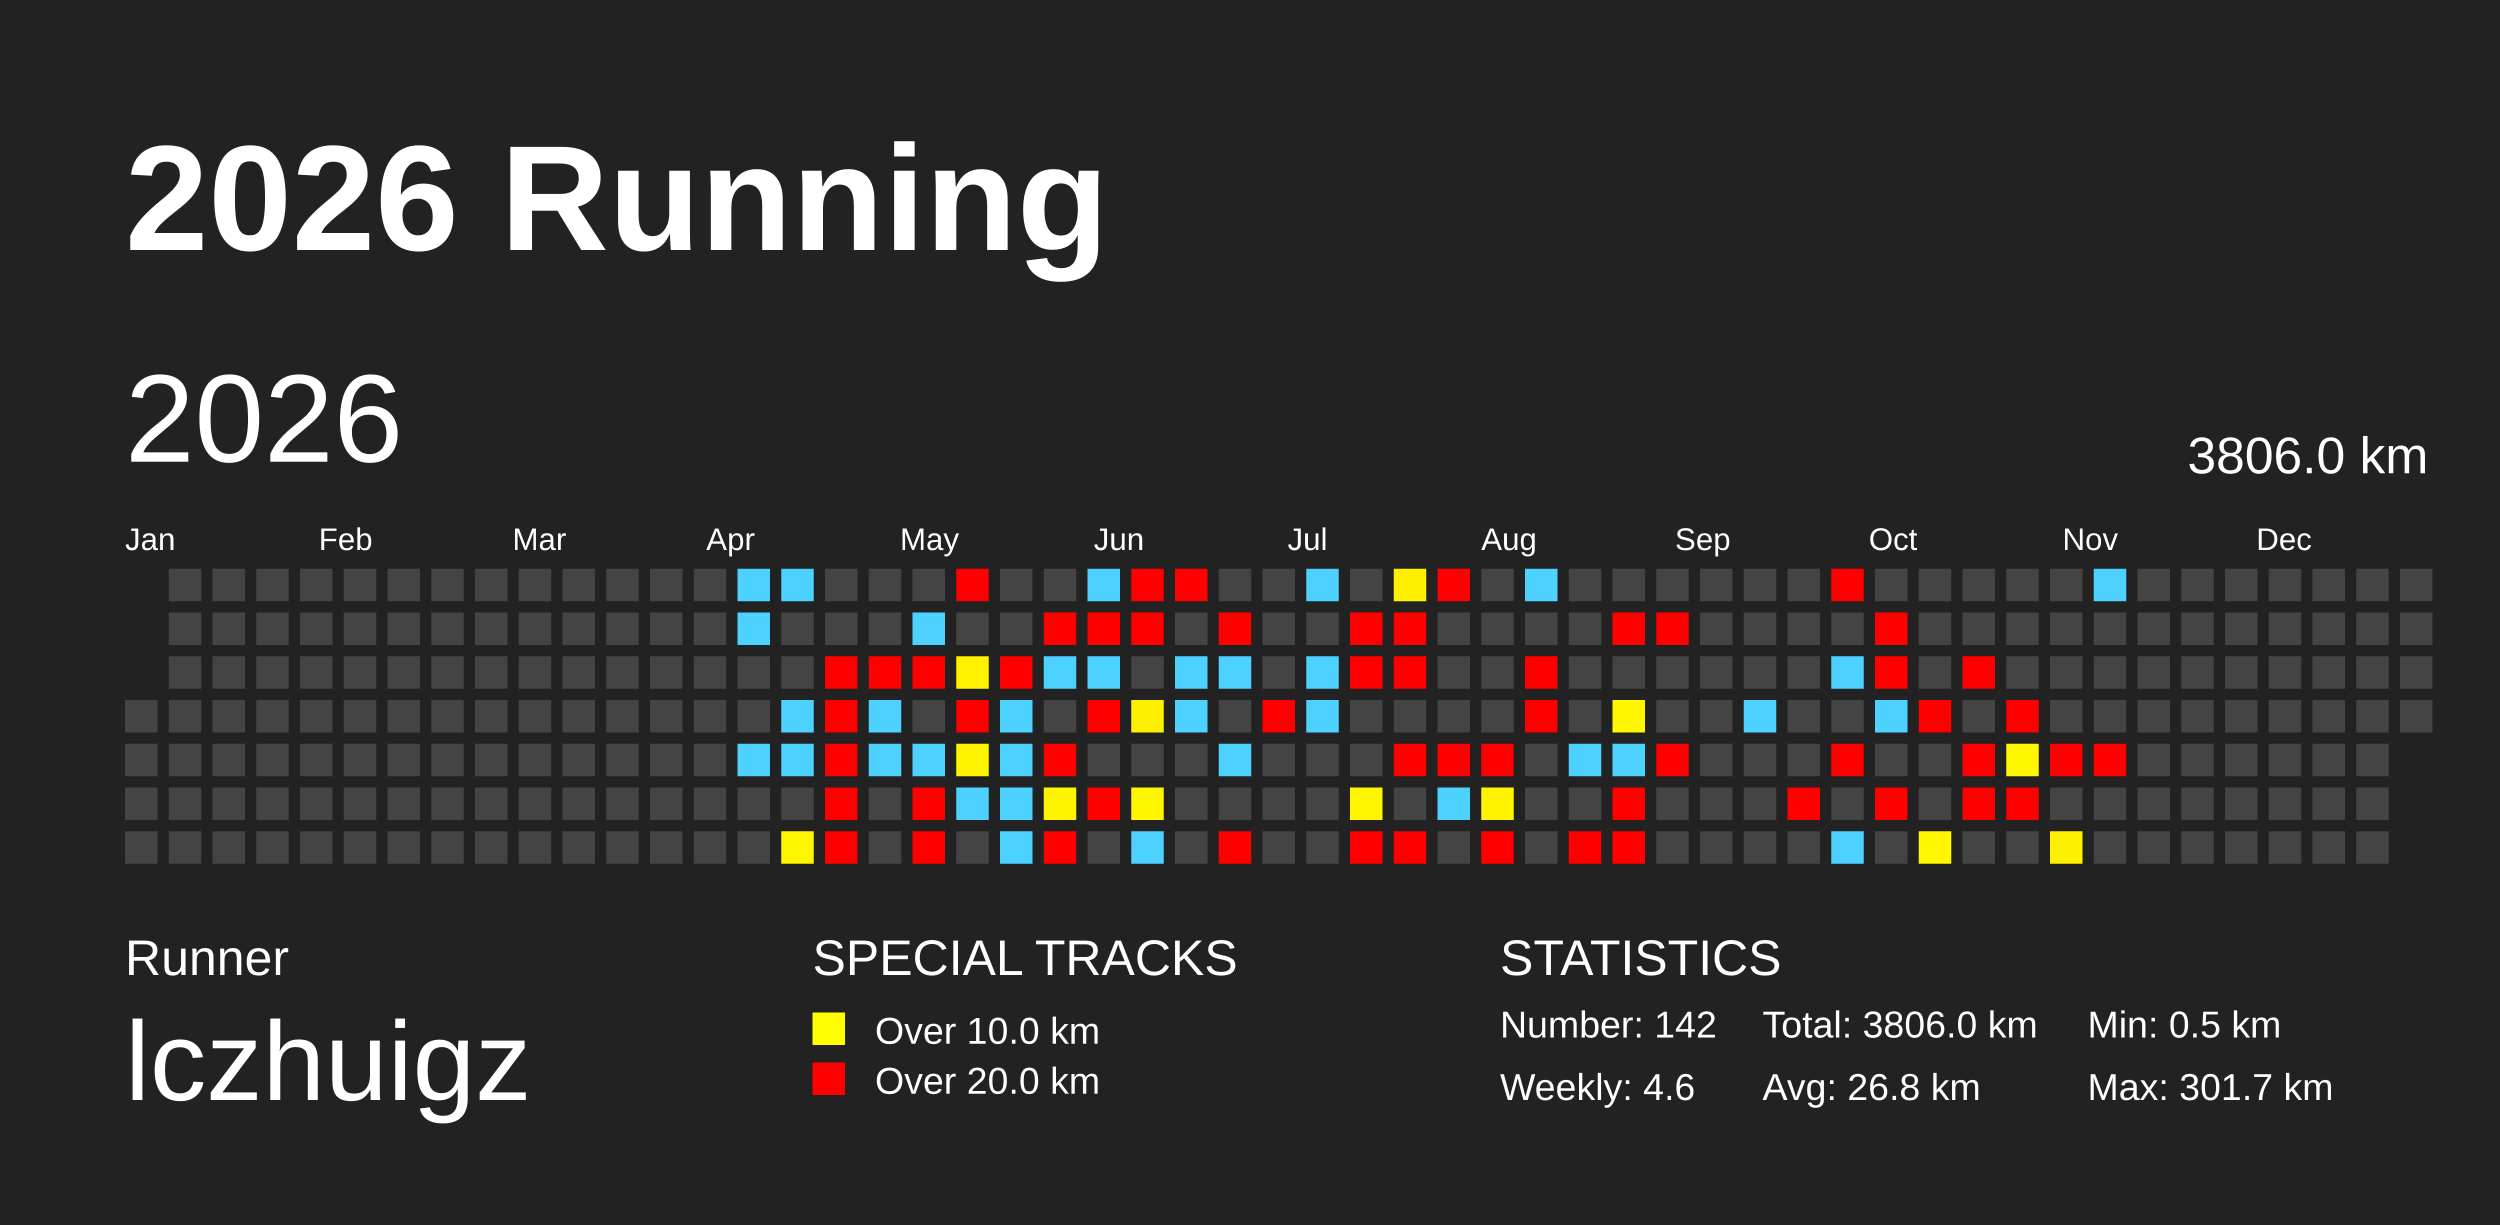
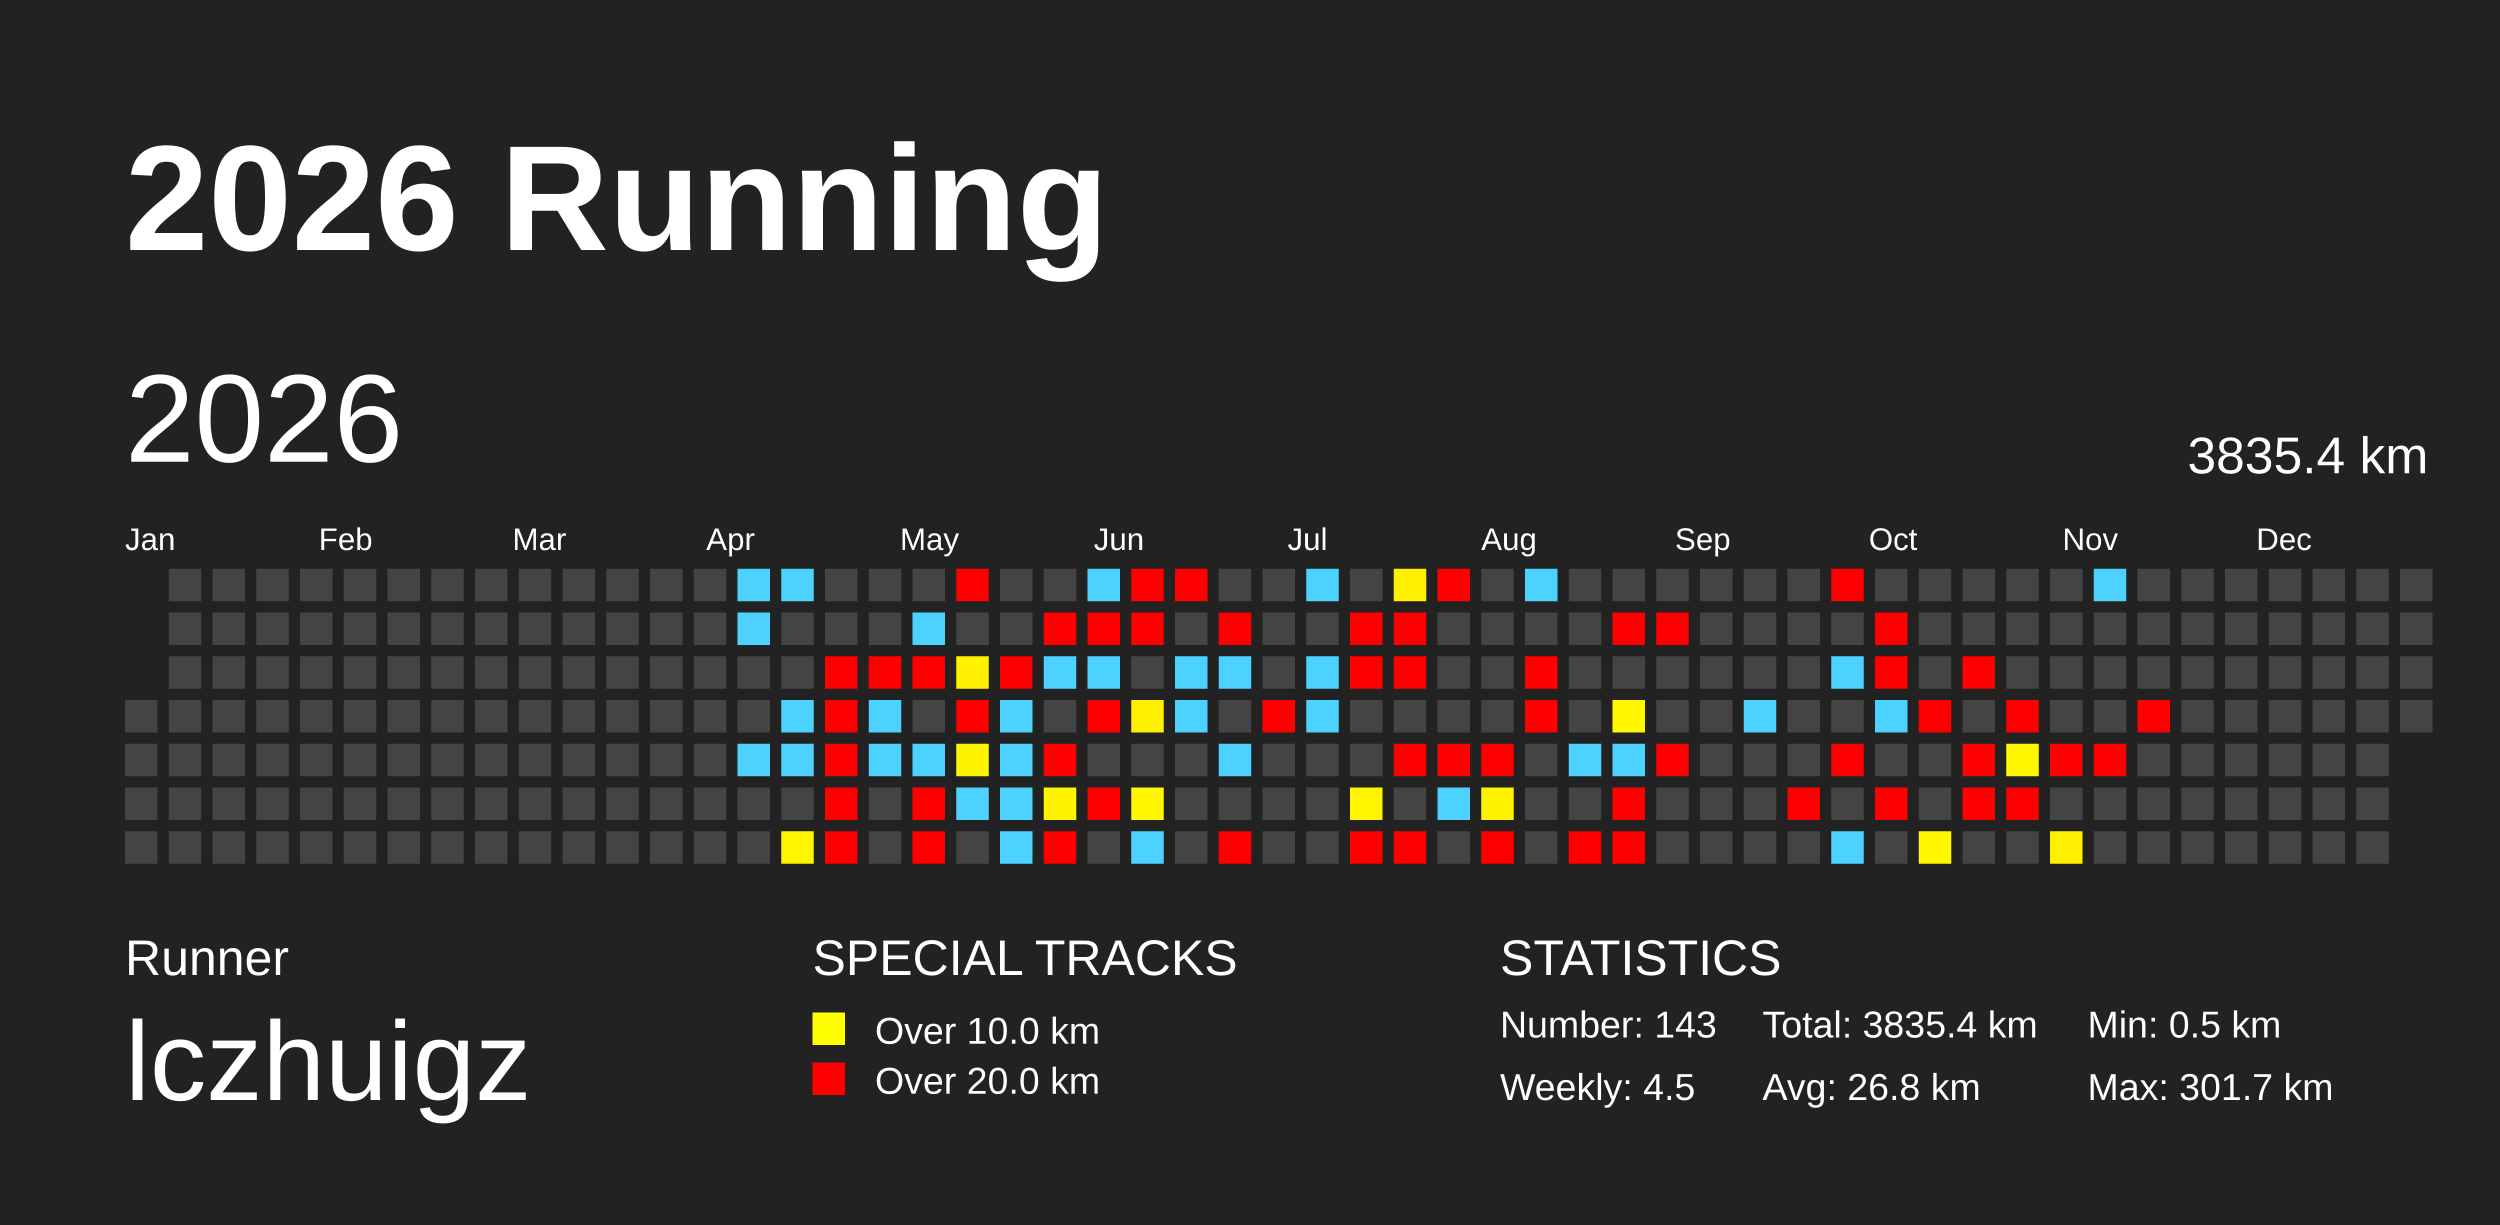
<svg xmlns="http://www.w3.org/2000/svg" baseProfile="full" height="98mm" version="1.1" viewBox="0,0,200,98" width="200mm">
  <defs>
    <pattern height="2" id="indoor-stripe" patternUnits="userSpaceOnUse" width="2">
      <line stroke="white" stroke-opacity="0.45" stroke-width="0.5" x1="0" x2="2" y1="2" y2="0" />
    </pattern>
  </defs>
  <rect fill="#222222" height="98" width="200" x="0" y="0" />
  <text fill="#FFFFFF" style="font-size:12px; font-family:Arial; font-weight:bold;" x="10" y="20">2026 Running</text>
  <text fill="#FFFFFF" style="font-size:4px; font-family:Arial" x="10" y="78">Runner</text>
  <text fill="#FFFFFF" style="font-size:9px; font-family:Arial" x="10" y="88">lczhuigz</text>
  <text fill="#FFFFFF" style="font-size:4px; font-family:Arial" x="65" y="78">SPECIAL TRACKS</text>
  <rect fill="yellow" height="2.6" width="2.6" x="65" y="81" />
  <text fill="#FFFFFF" style="font-size:3px; font-family:Arial" x="70" y="83.5">Over 10.0 km</text>
  <rect fill="red" height="2.6" width="2.6" x="65" y="85" />
  <text fill="#FFFFFF" style="font-size:3px; font-family:Arial" x="70" y="87.5">Over 20.0 km</text>
  <text fill="#FFFFFF" style="font-size:4px; font-family:Arial" x="120" y="78">STATISTICS</text>
-   <text fill="#FFFFFF" style="font-size:3px; font-family:Arial" x="120" y="83">Number: 142</text>
-   <text fill="#FFFFFF" style="font-size:3px; font-family:Arial" x="120" y="88">Weekly: 4.6</text>
-   <text fill="#FFFFFF" style="font-size:3px; font-family:Arial" x="141" y="83">Total: 3806.0 km</text>
+   <text fill="#FFFFFF" style="font-size:3px; font-family:Arial" x="120" y="83">Number: 143</text>
+   <text fill="#FFFFFF" style="font-size:3px; font-family:Arial" x="120" y="88">Weekly: 4.5</text>
+   <text fill="#FFFFFF" style="font-size:3px; font-family:Arial" x="141" y="83">Total: 3835.4 km</text>
  <text fill="#FFFFFF" style="font-size:3px; font-family:Arial" x="141" y="88">Avg: 26.8 km</text>
  <text fill="#FFFFFF" style="font-size:3px; font-family:Arial" x="167" y="83">Min: 0.5 km</text>
  <text fill="#FFFFFF" style="font-size:3px; font-family:Arial" x="167" y="88">Max: 301.7 km</text>
  <text dominant-baseline="hanging" fill="#FFFFFF" style="font-size:10.0px; font-family:Arial;" x="10" y="30">2026</text>
-   <text dominant-baseline="hanging" fill="#FFFFFF" style="font-size:4.125px; font-family:Arial;" x="175" y="35">3806.0 km</text>
+   <text dominant-baseline="hanging" fill="#FFFFFF" style="font-size:4.125px; font-family:Arial;" x="175" y="35">3835.4 km</text>
  <text fill="#FFFFFF" style="font-size:2.5px; font-family:Arial" x="10.0" y="44">Jan</text>
  <text fill="#FFFFFF" style="font-size:2.5px; font-family:Arial" x="25.5" y="44">Feb</text>
  <text fill="#FFFFFF" style="font-size:2.5px; font-family:Arial" x="41.0" y="44">Mar</text>
  <text fill="#FFFFFF" style="font-size:2.5px; font-family:Arial" x="56.5" y="44">Apr</text>
  <text fill="#FFFFFF" style="font-size:2.5px; font-family:Arial" x="72.0" y="44">May</text>
  <text fill="#FFFFFF" style="font-size:2.5px; font-family:Arial" x="87.5" y="44">Jun</text>
  <text fill="#FFFFFF" style="font-size:2.5px; font-family:Arial" x="103.0" y="44">Jul</text>
  <text fill="#FFFFFF" style="font-size:2.5px; font-family:Arial" x="118.5" y="44">Aug</text>
  <text fill="#FFFFFF" style="font-size:2.5px; font-family:Arial" x="134.0" y="44">Sep</text>
  <text fill="#FFFFFF" style="font-size:2.5px; font-family:Arial" x="149.5" y="44">Oct</text>
  <text fill="#FFFFFF" style="font-size:2.5px; font-family:Arial" x="165.0" y="44">Nov</text>
  <text fill="#FFFFFF" style="font-size:2.5px; font-family:Arial" x="180.5" y="44">Dec</text>
  <rect fill="#444444" height="2.6" width="2.6" x="10.0" y="56.0" />
  <rect fill="#444444" height="2.6" width="2.6" x="10.0" y="59.5" />
  <rect fill="#444444" height="2.6" width="2.6" x="10.0" y="63.0" />
  <rect fill="#444444" height="2.6" width="2.6" x="10.0" y="66.5" />
  <rect fill="#444444" height="2.6" width="2.6" x="13.5" y="45.5" />
  <rect fill="#444444" height="2.6" width="2.6" x="13.5" y="49.0" />
  <rect fill="#444444" height="2.6" width="2.6" x="13.5" y="52.5" />
  <rect fill="#444444" height="2.6" width="2.6" x="13.5" y="56.0" />
  <rect fill="#444444" height="2.6" width="2.6" x="13.5" y="59.5" />
  <rect fill="#444444" height="2.6" width="2.6" x="13.5" y="63.0" />
  <rect fill="#444444" height="2.6" width="2.6" x="13.5" y="66.5" />
  <rect fill="#444444" height="2.6" width="2.6" x="17.0" y="45.5" />
  <rect fill="#444444" height="2.6" width="2.6" x="17.0" y="49.0" />
  <rect fill="#444444" height="2.6" width="2.6" x="17.0" y="52.5" />
  <rect fill="#444444" height="2.6" width="2.6" x="17.0" y="56.0" />
  <rect fill="#444444" height="2.6" width="2.6" x="17.0" y="59.5" />
  <rect fill="#444444" height="2.6" width="2.6" x="17.0" y="63.0" />
  <rect fill="#444444" height="2.6" width="2.6" x="17.0" y="66.5" />
  <rect fill="#444444" height="2.6" width="2.6" x="20.5" y="45.5" />
  <rect fill="#444444" height="2.6" width="2.6" x="20.5" y="49.0" />
  <rect fill="#444444" height="2.6" width="2.6" x="20.5" y="52.5" />
  <rect fill="#444444" height="2.6" width="2.6" x="20.5" y="56.0" />
  <rect fill="#444444" height="2.6" width="2.6" x="20.5" y="59.5" />
  <rect fill="#444444" height="2.6" width="2.6" x="20.5" y="63.0" />
  <rect fill="#444444" height="2.6" width="2.6" x="20.5" y="66.5" />
  <rect fill="#444444" height="2.6" width="2.6" x="24.0" y="45.5" />
  <rect fill="#444444" height="2.6" width="2.6" x="24.0" y="49.0" />
  <rect fill="#444444" height="2.6" width="2.6" x="24.0" y="52.5" />
  <rect fill="#444444" height="2.6" width="2.6" x="24.0" y="56.0" />
  <rect fill="#444444" height="2.6" width="2.6" x="24.0" y="59.5" />
  <rect fill="#444444" height="2.6" width="2.6" x="24.0" y="63.0" />
  <rect fill="#444444" height="2.6" width="2.6" x="24.0" y="66.5" />
  <rect fill="#444444" height="2.6" width="2.6" x="27.5" y="45.5" />
  <rect fill="#444444" height="2.6" width="2.6" x="27.5" y="49.0" />
  <rect fill="#444444" height="2.6" width="2.6" x="27.5" y="52.5" />
  <rect fill="#444444" height="2.6" width="2.6" x="27.5" y="56.0" />
  <rect fill="#444444" height="2.6" width="2.6" x="27.5" y="59.5" />
  <rect fill="#444444" height="2.6" width="2.6" x="27.5" y="63.0" />
  <rect fill="#444444" height="2.6" width="2.6" x="27.5" y="66.5" />
  <rect fill="#444444" height="2.6" width="2.6" x="31.0" y="45.5" />
  <rect fill="#444444" height="2.6" width="2.6" x="31.0" y="49.0" />
  <rect fill="#444444" height="2.6" width="2.6" x="31.0" y="52.5" />
  <rect fill="#444444" height="2.6" width="2.6" x="31.0" y="56.0" />
  <rect fill="#444444" height="2.6" width="2.6" x="31.0" y="59.5" />
  <rect fill="#444444" height="2.6" width="2.6" x="31.0" y="63.0" />
  <rect fill="#444444" height="2.6" width="2.6" x="31.0" y="66.5" />
  <rect fill="#444444" height="2.6" width="2.6" x="34.5" y="45.5" />
  <rect fill="#444444" height="2.6" width="2.6" x="34.5" y="49.0" />
  <rect fill="#444444" height="2.6" width="2.6" x="34.5" y="52.5" />
  <rect fill="#444444" height="2.6" width="2.6" x="34.5" y="56.0" />
  <rect fill="#444444" height="2.6" width="2.6" x="34.5" y="59.5" />
  <rect fill="#444444" height="2.6" width="2.6" x="34.5" y="63.0" />
  <rect fill="#444444" height="2.6" width="2.6" x="34.5" y="66.5" />
  <rect fill="#444444" height="2.6" width="2.6" x="38.0" y="45.5" />
  <rect fill="#444444" height="2.6" width="2.6" x="38.0" y="49.0" />
  <rect fill="#444444" height="2.6" width="2.6" x="38.0" y="52.5" />
  <rect fill="#444444" height="2.6" width="2.6" x="38.0" y="56.0" />
  <rect fill="#444444" height="2.6" width="2.6" x="38.0" y="59.5" />
  <rect fill="#444444" height="2.6" width="2.6" x="38.0" y="63.0" />
  <rect fill="#444444" height="2.6" width="2.6" x="38.0" y="66.5" />
  <rect fill="#444444" height="2.6" width="2.6" x="41.5" y="45.5" />
  <rect fill="#444444" height="2.6" width="2.6" x="41.5" y="49.0" />
  <rect fill="#444444" height="2.6" width="2.6" x="41.5" y="52.5" />
  <rect fill="#444444" height="2.6" width="2.6" x="41.5" y="56.0" />
  <rect fill="#444444" height="2.6" width="2.6" x="41.5" y="59.5" />
  <rect fill="#444444" height="2.6" width="2.6" x="41.5" y="63.0" />
  <rect fill="#444444" height="2.6" width="2.6" x="41.5" y="66.5" />
  <rect fill="#444444" height="2.6" width="2.6" x="45.0" y="45.5" />
  <rect fill="#444444" height="2.6" width="2.6" x="45.0" y="49.0" />
  <rect fill="#444444" height="2.6" width="2.6" x="45.0" y="52.5" />
  <rect fill="#444444" height="2.6" width="2.6" x="45.0" y="56.0" />
  <rect fill="#444444" height="2.6" width="2.6" x="45.0" y="59.5" />
  <rect fill="#444444" height="2.6" width="2.6" x="45.0" y="63.0" />
  <rect fill="#444444" height="2.6" width="2.6" x="45.0" y="66.5" />
  <rect fill="#444444" height="2.6" width="2.6" x="48.5" y="45.5" />
  <rect fill="#444444" height="2.6" width="2.6" x="48.5" y="49.0" />
  <rect fill="#444444" height="2.6" width="2.6" x="48.5" y="52.5" />
  <rect fill="#444444" height="2.6" width="2.6" x="48.5" y="56.0" />
  <rect fill="#444444" height="2.6" width="2.6" x="48.5" y="59.5" />
  <rect fill="#444444" height="2.6" width="2.6" x="48.5" y="63.0" />
  <rect fill="#444444" height="2.6" width="2.6" x="48.5" y="66.5" />
  <rect fill="#444444" height="2.6" width="2.6" x="52.0" y="45.5" />
  <rect fill="#444444" height="2.6" width="2.6" x="52.0" y="49.0" />
  <rect fill="#444444" height="2.6" width="2.6" x="52.0" y="52.5" />
  <rect fill="#444444" height="2.6" width="2.6" x="52.0" y="56.0" />
  <rect fill="#444444" height="2.6" width="2.6" x="52.0" y="59.5" />
  <rect fill="#444444" height="2.6" width="2.6" x="52.0" y="63.0" />
  <rect fill="#444444" height="2.6" width="2.6" x="52.0" y="66.5" />
  <rect fill="#444444" height="2.6" width="2.6" x="55.5" y="45.5" />
  <rect fill="#444444" height="2.6" width="2.6" x="55.5" y="49.0" />
  <rect fill="#444444" height="2.6" width="2.6" x="55.5" y="52.5" />
  <rect fill="#444444" height="2.6" width="2.6" x="55.5" y="56.0" />
  <rect fill="#444444" height="2.6" width="2.6" x="55.5" y="59.5" />
  <rect fill="#444444" height="2.6" width="2.6" x="55.5" y="63.0" />
  <rect fill="#444444" height="2.6" width="2.6" x="55.5" y="66.5" />
  <rect fill="#4dd2ff" height="2.6" width="2.6" x="59.0" y="45.5" />
  <rect fill="#4dd2ff" height="2.6" width="2.6" x="59.0" y="49.0" />
  <rect fill="#444444" height="2.6" width="2.6" x="59.0" y="52.5" />
  <rect fill="#444444" height="2.6" width="2.6" x="59.0" y="56.0" />
  <rect fill="#4dd2ff" height="2.6" width="2.6" x="59.0" y="59.5" />
  <rect fill="#444444" height="2.6" width="2.6" x="59.0" y="63.0" />
  <rect fill="#444444" height="2.6" width="2.6" x="59.0" y="66.5" />
  <rect fill="#4dd2ff" height="2.6" width="2.6" x="62.5" y="45.5" />
  <rect fill="#444444" height="2.6" width="2.6" x="62.5" y="49.0" />
  <rect fill="#444444" height="2.6" width="2.6" x="62.5" y="52.5" />
  <rect fill="#4dd2ff" height="2.6" width="2.6" x="62.5" y="56.0" />
  <rect fill="#4dd2ff" height="2.6" width="2.6" x="62.5" y="59.5" />
  <rect fill="#444444" height="2.6" width="2.6" x="62.5" y="63.0" />
  <rect fill="#fff500" height="2.6" width="2.6" x="62.5" y="66.5" />
  <rect fill="#444444" height="2.6" width="2.6" x="66.0" y="45.5" />
  <rect fill="#444444" height="2.6" width="2.6" x="66.0" y="49.0" />
  <rect fill="red" height="2.6" width="2.6" x="66.0" y="52.5" />
  <rect fill="red" height="2.6" width="2.6" x="66.0" y="56.0" />
  <rect fill="red" height="2.6" width="2.6" x="66.0" y="59.5" />
  <rect fill="red" height="2.6" width="2.6" x="66.0" y="63.0" />
  <rect fill="red" height="2.6" width="2.6" x="66.0" y="66.5" />
  <rect fill="#444444" height="2.6" width="2.6" x="69.5" y="45.5" />
  <rect fill="#444444" height="2.6" width="2.6" x="69.5" y="49.0" />
  <rect fill="red" height="2.6" width="2.6" x="69.5" y="52.5" />
  <rect fill="#4dd2ff" height="2.6" width="2.6" x="69.5" y="56.0" />
  <rect fill="#4dd2ff" height="2.6" width="2.6" x="69.5" y="59.5" />
  <rect fill="#444444" height="2.6" width="2.6" x="69.5" y="63.0" />
  <rect fill="#444444" height="2.6" width="2.6" x="69.5" y="66.5" />
  <rect fill="#444444" height="2.6" width="2.6" x="73.0" y="45.5" />
  <rect fill="#4dd2ff" height="2.6" width="2.6" x="73.0" y="49.0" />
  <rect fill="red" height="2.6" width="2.6" x="73.0" y="52.5" />
  <rect fill="#444444" height="2.6" width="2.6" x="73.0" y="56.0" />
  <rect fill="#4dd2ff" height="2.6" width="2.6" x="73.0" y="59.5" />
  <rect fill="red" height="2.6" width="2.6" x="73.0" y="63.0" />
  <rect fill="red" height="2.6" width="2.6" x="73.0" y="66.5" />
  <rect fill="red" height="2.6" width="2.6" x="76.5" y="45.5" />
  <rect fill="#444444" height="2.6" width="2.6" x="76.5" y="49.0" />
  <rect fill="#fff100" height="2.6" width="2.6" x="76.5" y="52.5" />
  <rect fill="red" height="2.6" width="2.6" x="76.5" y="56.0" />
  <rect fill="#fff400" height="2.6" width="2.6" x="76.5" y="59.5" />
  <rect fill="#4dd2ff" height="2.6" width="2.6" x="76.5" y="63.0" />
  <rect fill="#444444" height="2.6" width="2.6" x="76.5" y="66.5" />
  <rect fill="#444444" height="2.6" width="2.6" x="80.0" y="45.5" />
  <rect fill="#444444" height="2.6" width="2.6" x="80.0" y="49.0" />
  <rect fill="red" height="2.6" width="2.6" x="80.0" y="52.5" />
  <rect fill="#4dd2ff" height="2.6" width="2.6" x="80.0" y="56.0" />
  <rect fill="#4dd2ff" height="2.6" width="2.6" x="80.0" y="59.5" />
  <rect fill="#4dd2ff" height="2.6" width="2.6" x="80.0" y="63.0" />
  <rect fill="#4dd2ff" height="2.6" width="2.6" x="80.0" y="66.5" />
  <rect fill="#444444" height="2.6" width="2.6" x="83.5" y="45.5" />
  <rect fill="red" height="2.6" width="2.6" x="83.5" y="49.0" />
  <rect fill="#4dd2ff" height="2.6" width="2.6" x="83.5" y="52.5" />
  <rect fill="#444444" height="2.6" width="2.6" x="83.5" y="56.0" />
  <rect fill="red" height="2.6" width="2.6" x="83.5" y="59.5" />
  <rect fill="#fff400" height="2.6" width="2.6" x="83.5" y="63.0" />
  <rect fill="red" height="2.6" width="2.6" x="83.5" y="66.5" />
  <rect fill="#4dd2ff" height="2.6" width="2.6" x="87.0" y="45.5" />
  <rect fill="red" height="2.6" width="2.6" x="87.0" y="49.0" />
  <rect fill="#4dd2ff" height="2.6" width="2.6" x="87.0" y="52.5" />
  <rect fill="red" height="2.6" width="2.6" x="87.0" y="56.0" />
  <rect fill="#444444" height="2.6" width="2.6" x="87.0" y="59.5" />
  <rect fill="red" height="2.6" width="2.6" x="87.0" y="63.0" />
  <rect fill="#444444" height="2.6" width="2.6" x="87.0" y="66.5" />
  <rect fill="red" height="2.6" width="2.6" x="90.5" y="45.5" />
  <rect fill="red" height="2.6" width="2.6" x="90.5" y="49.0" />
  <rect fill="#444444" height="2.6" width="2.6" x="90.5" y="52.5" />
  <rect fill="#fff000" height="2.6" width="2.6" x="90.5" y="56.0" />
  <rect fill="#444444" height="2.6" width="2.6" x="90.5" y="59.5" />
  <rect fill="#fff600" height="2.6" width="2.6" x="90.5" y="63.0" />
  <rect fill="#4dd2ff" height="2.6" width="2.6" x="90.5" y="66.5" />
  <rect fill="red" height="2.6" width="2.6" x="94.0" y="45.5" />
  <rect fill="#444444" height="2.6" width="2.6" x="94.0" y="49.0" />
  <rect fill="#4dd2ff" height="2.6" width="2.6" x="94.0" y="52.5" />
  <rect fill="#4dd2ff" height="2.6" width="2.6" x="94.0" y="56.0" />
  <rect fill="#444444" height="2.6" width="2.6" x="94.0" y="59.5" />
  <rect fill="#444444" height="2.6" width="2.6" x="94.0" y="63.0" />
  <rect fill="#444444" height="2.6" width="2.6" x="94.0" y="66.5" />
  <rect fill="#444444" height="2.6" width="2.6" x="97.5" y="45.5" />
  <rect fill="red" height="2.6" width="2.6" x="97.5" y="49.0" />
  <rect fill="#4dd2ff" height="2.6" width="2.6" x="97.5" y="52.5" />
  <rect fill="#444444" height="2.6" width="2.6" x="97.5" y="56.0" />
  <rect fill="#4dd2ff" height="2.6" width="2.6" x="97.5" y="59.5" />
  <rect fill="#444444" height="2.6" width="2.6" x="97.5" y="63.0" />
  <rect fill="red" height="2.6" width="2.6" x="97.5" y="66.5" />
  <rect fill="#444444" height="2.6" width="2.6" x="101.0" y="45.5" />
  <rect fill="#444444" height="2.6" width="2.6" x="101.0" y="49.0" />
  <rect fill="#444444" height="2.6" width="2.6" x="101.0" y="52.5" />
  <rect fill="red" height="2.6" width="2.6" x="101.0" y="56.0" />
  <rect fill="#444444" height="2.6" width="2.6" x="101.0" y="59.5" />
  <rect fill="#444444" height="2.6" width="2.6" x="101.0" y="63.0" />
  <rect fill="#444444" height="2.6" width="2.6" x="101.0" y="66.5" />
  <rect fill="#4dd2ff" height="2.6" width="2.6" x="104.5" y="45.5" />
  <rect fill="#444444" height="2.6" width="2.6" x="104.5" y="49.0" />
  <rect fill="#4dd2ff" height="2.6" width="2.6" x="104.5" y="52.5" />
  <rect fill="#4dd2ff" height="2.6" width="2.6" x="104.5" y="56.0" />
  <rect fill="#444444" height="2.6" width="2.6" x="104.5" y="59.5" />
  <rect fill="#444444" height="2.6" width="2.6" x="104.5" y="63.0" />
  <rect fill="#444444" height="2.6" width="2.6" x="104.5" y="66.5" />
  <rect fill="#444444" height="2.6" width="2.6" x="108.0" y="45.5" />
  <rect fill="red" height="2.6" width="2.6" x="108.0" y="49.0" />
  <rect fill="red" height="2.6" width="2.6" x="108.0" y="52.5" />
  <rect fill="#444444" height="2.6" width="2.6" x="108.0" y="56.0" />
  <rect fill="#444444" height="2.6" width="2.6" x="108.0" y="59.5" />
  <rect fill="#fff500" height="2.6" width="2.6" x="108.0" y="63.0" />
  <rect fill="red" height="2.6" width="2.6" x="108.0" y="66.5" />
  <rect fill="#ffef00" height="2.6" width="2.6" x="111.5" y="45.5" />
  <rect fill="red" height="2.6" width="2.6" x="111.5" y="49.0" />
  <rect fill="red" height="2.6" width="2.6" x="111.5" y="52.5" />
  <rect fill="#444444" height="2.6" width="2.6" x="111.5" y="56.0" />
  <rect fill="red" height="2.6" width="2.6" x="111.5" y="59.5" />
  <rect fill="#444444" height="2.6" width="2.6" x="111.5" y="63.0" />
  <rect fill="red" height="2.6" width="2.6" x="111.5" y="66.5" />
  <rect fill="red" height="2.6" width="2.6" x="115.0" y="45.5" />
  <rect fill="#444444" height="2.6" width="2.6" x="115.0" y="49.0" />
  <rect fill="#444444" height="2.6" width="2.6" x="115.0" y="52.5" />
  <rect fill="#444444" height="2.6" width="2.6" x="115.0" y="56.0" />
  <rect fill="red" height="2.6" width="2.6" x="115.0" y="59.5" />
  <rect fill="#4dd2ff" height="2.6" width="2.6" x="115.0" y="63.0" />
  <rect fill="#444444" height="2.6" width="2.6" x="115.0" y="66.5" />
  <rect fill="#444444" height="2.6" width="2.6" x="118.5" y="45.5" />
  <rect fill="#444444" height="2.6" width="2.6" x="118.5" y="49.0" />
  <rect fill="#444444" height="2.6" width="2.6" x="118.5" y="52.5" />
  <rect fill="#444444" height="2.6" width="2.6" x="118.5" y="56.0" />
  <rect fill="red" height="2.6" width="2.6" x="118.5" y="59.5" />
  <rect fill="#fff300" height="2.6" width="2.6" x="118.5" y="63.0" />
  <rect fill="red" height="2.6" width="2.6" x="118.5" y="66.5" />
  <rect fill="#4dd2ff" height="2.6" width="2.6" x="122.0" y="45.5" />
  <rect fill="#444444" height="2.6" width="2.6" x="122.0" y="49.0" />
  <rect fill="red" height="2.6" width="2.6" x="122.0" y="52.5" />
  <rect fill="red" height="2.6" width="2.6" x="122.0" y="56.0" />
  <rect fill="#444444" height="2.6" width="2.6" x="122.0" y="59.5" />
  <rect fill="#444444" height="2.6" width="2.6" x="122.0" y="63.0" />
  <rect fill="#444444" height="2.6" width="2.6" x="122.0" y="66.5" />
  <rect fill="#444444" height="2.6" width="2.6" x="125.5" y="45.5" />
  <rect fill="#444444" height="2.6" width="2.6" x="125.5" y="49.0" />
  <rect fill="#444444" height="2.6" width="2.6" x="125.5" y="52.5" />
  <rect fill="#444444" height="2.6" width="2.6" x="125.5" y="56.0" />
  <rect fill="#4dd2ff" height="2.6" width="2.6" x="125.5" y="59.5" />
  <rect fill="#444444" height="2.6" width="2.6" x="125.5" y="63.0" />
  <rect fill="red" height="2.6" width="2.6" x="125.5" y="66.5" />
  <rect fill="#444444" height="2.6" width="2.6" x="129.0" y="45.5" />
  <rect fill="red" height="2.6" width="2.6" x="129.0" y="49.0" />
  <rect fill="#444444" height="2.6" width="2.6" x="129.0" y="52.5" />
  <rect fill="#fff600" height="2.6" width="2.6" x="129.0" y="56.0" />
  <rect fill="#4dd2ff" height="2.6" width="2.6" x="129.0" y="59.5" />
  <rect fill="red" height="2.6" width="2.6" x="129.0" y="63.0" />
  <rect fill="red" height="2.6" width="2.6" x="129.0" y="66.5" />
  <rect fill="#444444" height="2.6" width="2.6" x="132.5" y="45.5" />
  <rect fill="red" height="2.6" width="2.6" x="132.5" y="49.0" />
  <rect fill="#444444" height="2.6" width="2.6" x="132.5" y="52.5" />
  <rect fill="#444444" height="2.6" width="2.6" x="132.5" y="56.0" />
  <rect fill="red" height="2.6" width="2.6" x="132.5" y="59.5" />
  <rect fill="#444444" height="2.6" width="2.6" x="132.5" y="63.0" />
  <rect fill="#444444" height="2.6" width="2.6" x="132.5" y="66.5" />
  <rect fill="#444444" height="2.6" width="2.6" x="136.0" y="45.5" />
  <rect fill="#444444" height="2.6" width="2.6" x="136.0" y="49.0" />
  <rect fill="#444444" height="2.6" width="2.6" x="136.0" y="52.5" />
  <rect fill="#444444" height="2.6" width="2.6" x="136.0" y="56.0" />
  <rect fill="#444444" height="2.6" width="2.6" x="136.0" y="59.5" />
  <rect fill="#444444" height="2.6" width="2.6" x="136.0" y="63.0" />
  <rect fill="#444444" height="2.6" width="2.6" x="136.0" y="66.5" />
  <rect fill="#444444" height="2.6" width="2.6" x="139.5" y="45.5" />
  <rect fill="#444444" height="2.6" width="2.6" x="139.5" y="49.0" />
  <rect fill="#444444" height="2.6" width="2.6" x="139.5" y="52.5" />
  <rect fill="#4dd2ff" height="2.6" width="2.6" x="139.5" y="56.0" />
  <rect fill="#444444" height="2.6" width="2.6" x="139.5" y="59.5" />
  <rect fill="#444444" height="2.6" width="2.6" x="139.5" y="63.0" />
  <rect fill="#444444" height="2.6" width="2.6" x="139.5" y="66.5" />
  <rect fill="#444444" height="2.6" width="2.6" x="143.0" y="45.5" />
  <rect fill="#444444" height="2.6" width="2.6" x="143.0" y="49.0" />
  <rect fill="#444444" height="2.6" width="2.6" x="143.0" y="52.5" />
  <rect fill="#444444" height="2.6" width="2.6" x="143.0" y="56.0" />
  <rect fill="#444444" height="2.6" width="2.6" x="143.0" y="59.5" />
  <rect fill="red" height="2.6" width="2.6" x="143.0" y="63.0" />
  <rect fill="#444444" height="2.6" width="2.6" x="143.0" y="66.5" />
  <rect fill="red" height="2.6" width="2.6" x="146.5" y="45.5" />
  <rect fill="#444444" height="2.6" width="2.6" x="146.5" y="49.0" />
  <rect fill="#4dd2ff" height="2.6" width="2.6" x="146.5" y="52.5" />
  <rect fill="#444444" height="2.6" width="2.6" x="146.5" y="56.0" />
  <rect fill="red" height="2.6" width="2.6" x="146.5" y="59.5" />
  <rect fill="#444444" height="2.6" width="2.6" x="146.5" y="63.0" />
  <rect fill="#4dd2ff" height="2.6" width="2.6" x="146.5" y="66.5" />
  <rect fill="#444444" height="2.6" width="2.6" x="150.0" y="45.5" />
  <rect fill="red" height="2.6" width="2.6" x="150.0" y="49.0" />
  <rect fill="red" height="2.6" width="2.6" x="150.0" y="52.5" />
  <rect fill="#4dd2ff" height="2.6" width="2.6" x="150.0" y="56.0" />
  <rect fill="#444444" height="2.6" width="2.6" x="150.0" y="59.5" />
  <rect fill="red" height="2.6" width="2.6" x="150.0" y="63.0" />
  <rect fill="#444444" height="2.6" width="2.6" x="150.0" y="66.5" />
  <rect fill="#444444" height="2.6" width="2.6" x="153.5" y="45.5" />
  <rect fill="#444444" height="2.6" width="2.6" x="153.5" y="49.0" />
  <rect fill="#444444" height="2.6" width="2.6" x="153.5" y="52.5" />
  <rect fill="red" height="2.6" width="2.6" x="153.5" y="56.0" />
  <rect fill="#444444" height="2.6" width="2.6" x="153.5" y="59.5" />
  <rect fill="#444444" height="2.6" width="2.6" x="153.5" y="63.0" />
  <rect fill="#fff600" height="2.6" width="2.6" x="153.5" y="66.5" />
  <rect fill="#444444" height="2.6" width="2.6" x="157.0" y="45.5" />
  <rect fill="#444444" height="2.6" width="2.6" x="157.0" y="49.0" />
  <rect fill="red" height="2.6" width="2.6" x="157.0" y="52.5" />
  <rect fill="#444444" height="2.6" width="2.6" x="157.0" y="56.0" />
  <rect fill="red" height="2.6" width="2.6" x="157.0" y="59.5" />
  <rect fill="red" height="2.6" width="2.6" x="157.0" y="63.0" />
  <rect fill="#444444" height="2.6" width="2.6" x="157.0" y="66.5" />
  <rect fill="#444444" height="2.6" width="2.6" x="160.5" y="45.5" />
  <rect fill="#444444" height="2.6" width="2.6" x="160.5" y="49.0" />
  <rect fill="#444444" height="2.6" width="2.6" x="160.5" y="52.5" />
  <rect fill="red" height="2.6" width="2.6" x="160.5" y="56.0" />
  <rect fill="#fff600" height="2.6" width="2.6" x="160.5" y="59.5" />
  <rect fill="red" height="2.6" width="2.6" x="160.5" y="63.0" />
  <rect fill="#444444" height="2.6" width="2.6" x="160.5" y="66.5" />
  <rect fill="#444444" height="2.6" width="2.6" x="164.0" y="45.5" />
  <rect fill="#444444" height="2.6" width="2.6" x="164.0" y="49.0" />
  <rect fill="#444444" height="2.6" width="2.6" x="164.0" y="52.5" />
  <rect fill="#444444" height="2.6" width="2.6" x="164.0" y="56.0" />
  <rect fill="red" height="2.6" width="2.6" x="164.0" y="59.5" />
  <rect fill="#444444" height="2.6" width="2.6" x="164.0" y="63.0" />
  <rect fill="#fff000" height="2.6" width="2.6" x="164.0" y="66.5" />
  <rect fill="#4dd2ff" height="2.6" width="2.6" x="167.5" y="45.5" />
  <rect fill="#444444" height="2.6" width="2.6" x="167.5" y="49.0" />
  <rect fill="#444444" height="2.6" width="2.6" x="167.5" y="52.5" />
  <rect fill="#444444" height="2.6" width="2.6" x="167.5" y="56.0" />
  <rect fill="red" height="2.6" width="2.6" x="167.5" y="59.5" />
  <rect fill="#444444" height="2.6" width="2.6" x="167.5" y="63.0" />
  <rect fill="#444444" height="2.6" width="2.6" x="167.5" y="66.5" />
  <rect fill="#444444" height="2.6" width="2.6" x="171.0" y="45.5" />
  <rect fill="#444444" height="2.6" width="2.6" x="171.0" y="49.0" />
  <rect fill="#444444" height="2.6" width="2.6" x="171.0" y="52.5" />
-   <rect fill="#444444" height="2.6" width="2.6" x="171.0" y="56.0" />
+   <rect fill="red" height="2.6" width="2.6" x="171.0" y="56.0" />
  <rect fill="#444444" height="2.6" width="2.6" x="171.0" y="59.5" />
  <rect fill="#444444" height="2.6" width="2.6" x="171.0" y="63.0" />
  <rect fill="#444444" height="2.6" width="2.6" x="171.0" y="66.5" />
  <rect fill="#444444" height="2.6" width="2.6" x="174.5" y="45.5" />
  <rect fill="#444444" height="2.6" width="2.6" x="174.5" y="49.0" />
  <rect fill="#444444" height="2.6" width="2.6" x="174.5" y="52.5" />
  <rect fill="#444444" height="2.6" width="2.6" x="174.5" y="56.0" />
  <rect fill="#444444" height="2.6" width="2.6" x="174.5" y="59.5" />
  <rect fill="#444444" height="2.6" width="2.6" x="174.5" y="63.0" />
  <rect fill="#444444" height="2.6" width="2.6" x="174.5" y="66.5" />
  <rect fill="#444444" height="2.6" width="2.6" x="178.0" y="45.5" />
  <rect fill="#444444" height="2.6" width="2.6" x="178.0" y="49.0" />
  <rect fill="#444444" height="2.6" width="2.6" x="178.0" y="52.5" />
  <rect fill="#444444" height="2.6" width="2.6" x="178.0" y="56.0" />
  <rect fill="#444444" height="2.6" width="2.6" x="178.0" y="59.5" />
  <rect fill="#444444" height="2.6" width="2.6" x="178.0" y="63.0" />
  <rect fill="#444444" height="2.6" width="2.6" x="178.0" y="66.5" />
  <rect fill="#444444" height="2.6" width="2.6" x="181.5" y="45.5" />
  <rect fill="#444444" height="2.6" width="2.6" x="181.5" y="49.0" />
  <rect fill="#444444" height="2.6" width="2.6" x="181.5" y="52.5" />
  <rect fill="#444444" height="2.6" width="2.6" x="181.5" y="56.0" />
  <rect fill="#444444" height="2.6" width="2.6" x="181.5" y="59.5" />
  <rect fill="#444444" height="2.6" width="2.6" x="181.5" y="63.0" />
  <rect fill="#444444" height="2.6" width="2.6" x="181.5" y="66.5" />
  <rect fill="#444444" height="2.6" width="2.6" x="185.0" y="45.5" />
  <rect fill="#444444" height="2.6" width="2.6" x="185.0" y="49.0" />
  <rect fill="#444444" height="2.6" width="2.6" x="185.0" y="52.5" />
  <rect fill="#444444" height="2.6" width="2.6" x="185.0" y="56.0" />
  <rect fill="#444444" height="2.6" width="2.6" x="185.0" y="59.5" />
  <rect fill="#444444" height="2.6" width="2.6" x="185.0" y="63.0" />
  <rect fill="#444444" height="2.6" width="2.6" x="185.0" y="66.5" />
  <rect fill="#444444" height="2.6" width="2.6" x="188.5" y="45.5" />
  <rect fill="#444444" height="2.6" width="2.6" x="188.5" y="49.0" />
  <rect fill="#444444" height="2.6" width="2.6" x="188.5" y="52.5" />
  <rect fill="#444444" height="2.6" width="2.6" x="188.5" y="56.0" />
  <rect fill="#444444" height="2.6" width="2.6" x="188.5" y="59.5" />
  <rect fill="#444444" height="2.6" width="2.6" x="188.5" y="63.0" />
  <rect fill="#444444" height="2.6" width="2.6" x="188.5" y="66.5" />
  <rect fill="#444444" height="2.6" width="2.6" x="192.0" y="45.5" />
  <rect fill="#444444" height="2.6" width="2.6" x="192.0" y="49.0" />
  <rect fill="#444444" height="2.6" width="2.6" x="192.0" y="52.5" />
  <rect fill="#444444" height="2.6" width="2.6" x="192.0" y="56.0" />
</svg>
